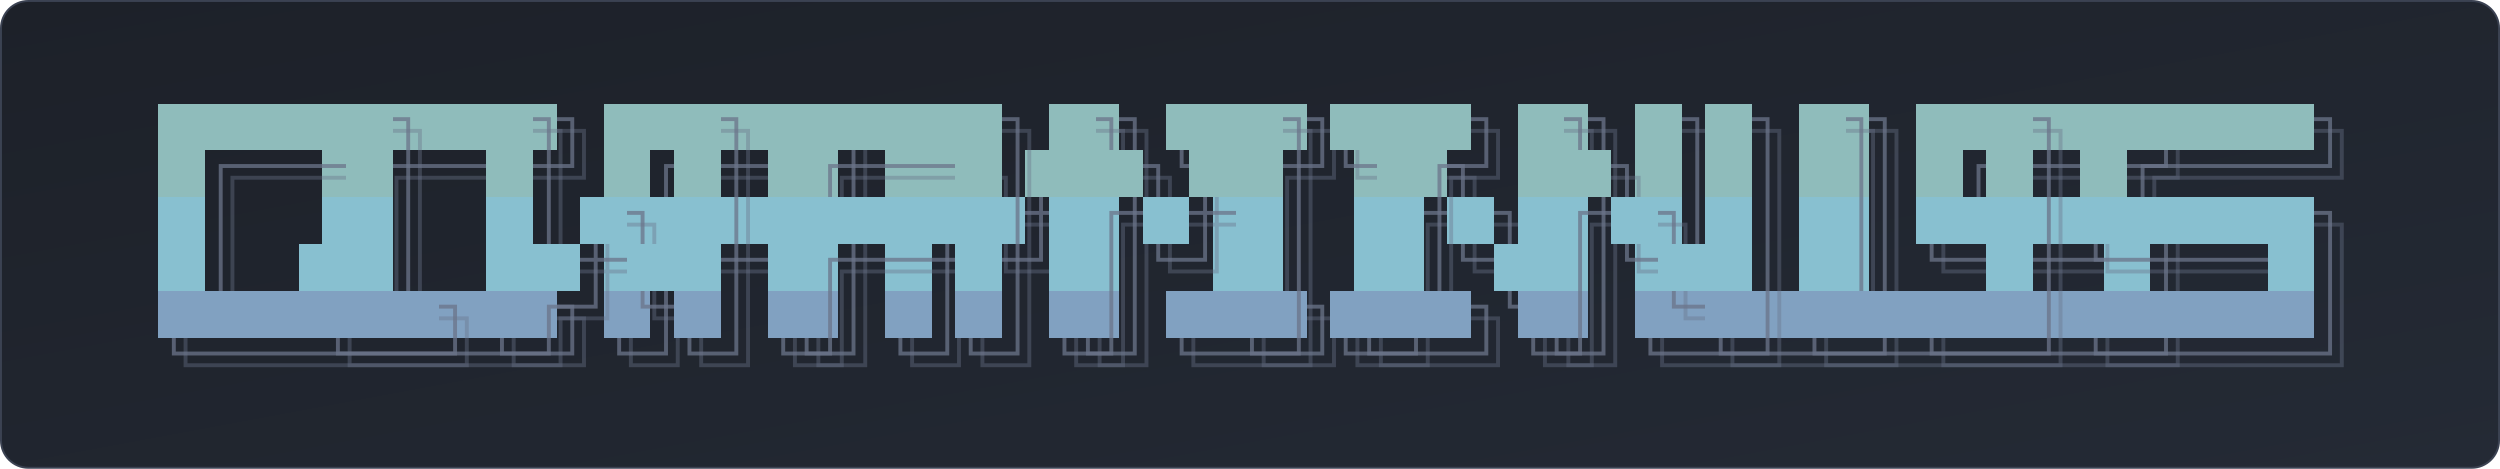
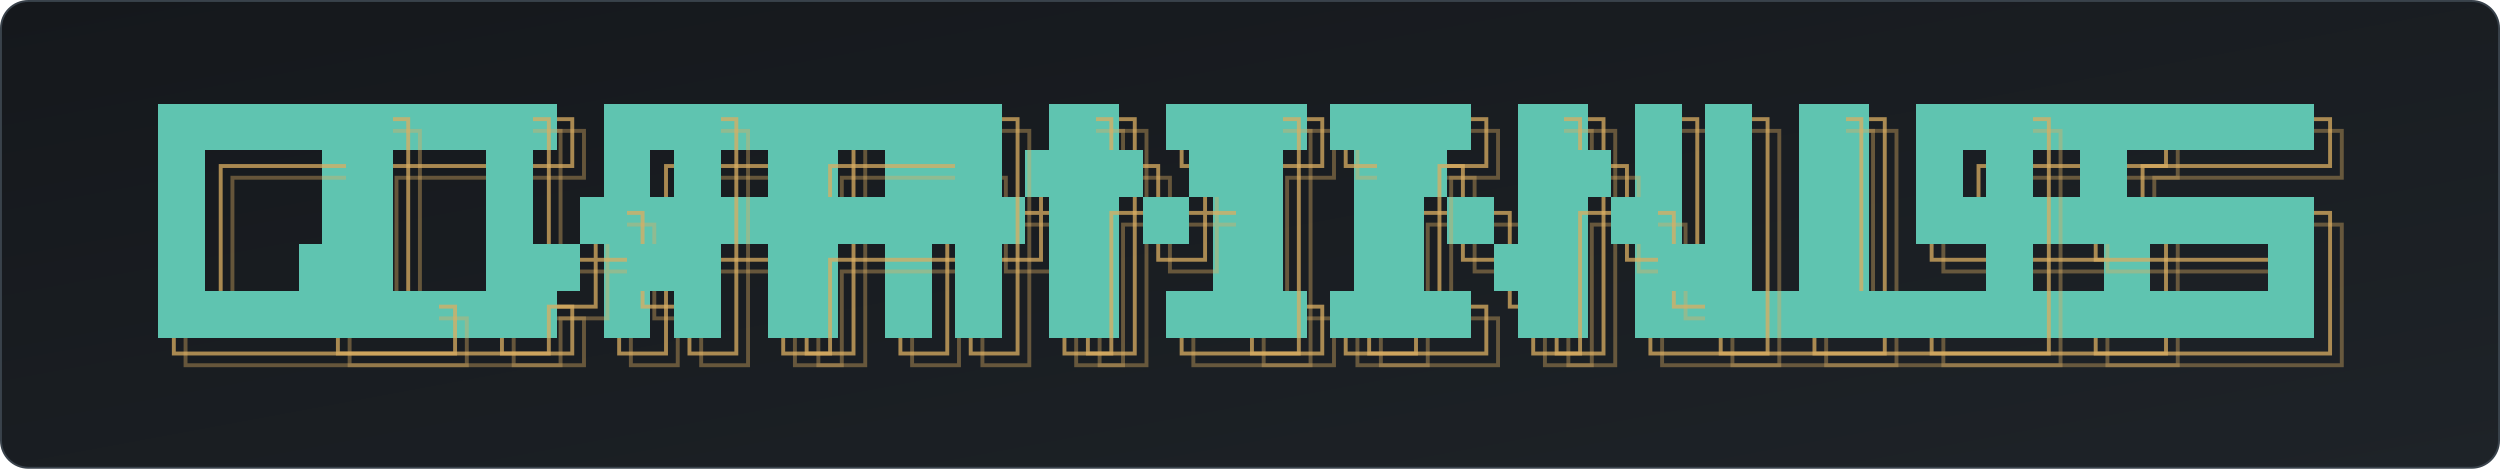
<svg xmlns="http://www.w3.org/2000/svg" width="1280" height="240" viewBox="0 0 1280 240" role="img" aria-labelledby="t">
  <style>
    .w0 { animation: swap 8s infinite; }
    .w1 { animation: swap 8s infinite; animation-delay: -4s; }
    @keyframes swap { 0%, 45% { opacity: 1; } 50%, 95% { opacity: 0; } 100% { opacity: 1; } }
    @media (prefers-reduced-motion: reduce) { .w0 { animation: none; } .w1 { animation: none; opacity: 0; } }
  </style>
  <defs>
    <linearGradient id="bg" x1="0" y1="0" x2="1" y2="1">
-       <stop offset="0" stop-color="#1d2129" />
-       <stop offset="1" stop-color="#242a35" />
+       <stop offset="0" stop-color="#15181c" />
+       <stop offset="1" stop-color="#1e2328" />
    </linearGradient>
  </defs>
-   <rect x="0.5" y="0.5" width="1279" height="239" rx="14" fill="url(#bg)" stroke="#3b4252" />
+   <rect x="0.5" y="0.5" width="1279" height="239" rx="14" fill="url(#bg)" stroke="#39424b" />
  <g class="w0">
-     <path d="M179 67L203 67 M179 67L179 91 M203 67L227 67 M203 91L227 91 M227 67L251 67 M227 91L251 91 M251 67L275 67 M251 91L275 91 M275 67L299 67 M275 91L299 91 M299 67L299 91 M179 91L179 115 M203 91L203 115 M179 115L179 139 M203 115L203 139 M179 139L179 163 M203 139L203 163 M179 187L203 187 M179 163L179 187 M203 163L227 163 M203 187L227 187 M227 163L251 163 M227 187L251 187 M251 163L275 163 M251 187L275 187 M275 163L299 163 M275 187L299 187 M299 163L299 187 M323 67L347 67 M323 67L323 91 M347 67L371 67 M347 91L371 91 M371 67L395 67 M371 91L395 91 M395 67L419 67 M395 91L419 91 M419 67L443 67 M443 67L443 91 M323 91L323 115 M347 91L347 115 M419 91L419 115 M443 91L443 115 M323 115L323 139 M347 115L371 115 M347 139L371 139 M371 115L395 115 M371 139L395 139 M395 115L419 115 M395 139L419 139 M443 115L443 139 M323 139L323 163 M347 139L347 163 M419 139L419 163 M443 139L443 163 M323 187L347 187 M323 163L323 187 M347 163L347 187 M419 187L443 187 M419 163L419 187 M443 163L443 187 M467 67L491 67 M467 67L467 91 M491 67L491 91 M563 67L587 67 M563 67L563 91 M587 67L587 91 M467 91L467 115 M491 91L515 91 M491 115L515 115 M515 91L515 115 M539 91L563 91 M539 115L563 115 M539 91L539 115 M587 91L587 115 M467 115L467 139 M491 115L491 139 M515 115L539 115 M515 139L539 139 M515 115L515 139 M539 115L539 139 M563 115L563 139 M587 115L587 139 M467 139L467 163 M491 139L491 163 M563 139L563 163 M587 139L587 163 M467 187L491 187 M467 163L467 187 M491 163L491 187 M563 187L587 187 M563 163L563 187 M587 163L587 187 M611 67L635 67 M611 91L635 91 M611 67L611 91 M635 67L659 67 M659 67L683 67 M659 91L683 91 M683 67L683 91 M635 91L635 115 M659 91L659 115 M635 115L635 139 M659 115L659 139 M635 139L635 163 M659 139L659 163 M611 163L635 163 M611 187L635 187 M611 163L611 187 M635 187L659 187 M659 163L683 163 M659 187L683 187 M683 163L683 187 M707 67L731 67 M707 67L707 91 M731 67L731 91 M803 67L827 67 M803 67L803 91 M827 67L827 91 M707 91L707 115 M731 91L755 91 M731 115L755 115 M755 91L755 115 M803 91L803 115 M827 91L827 115 M707 115L707 139 M731 115L731 139 M755 115L779 115 M755 139L779 139 M755 115L755 139 M779 115L779 139 M803 115L803 139 M827 115L827 139 M707 139L707 163 M731 139L731 163 M779 139L803 139 M779 163L803 163 M779 139L779 163 M827 139L827 163 M707 187L731 187 M707 163L707 187 M731 163L731 187 M803 187L827 187 M803 163L803 187 M827 163L827 187 M851 67L875 67 M851 67L851 91 M875 67L875 91 M947 67L971 67 M947 67L947 91 M971 67L971 91 M851 91L851 115 M875 91L875 115 M947 91L947 115 M971 91L971 115 M851 115L851 139 M875 115L875 139 M947 115L947 139 M971 115L971 139 M851 139L851 163 M875 139L875 163 M947 139L947 163 M971 139L971 163 M851 187L875 187 M851 163L851 187 M875 163L899 163 M875 187L899 187 M899 163L923 163 M899 187L923 187 M923 163L947 163 M923 187L947 187 M947 187L971 187 M971 163L971 187 M995 67L1019 67 M995 67L995 91 M1019 67L1043 67 M1019 91L1043 91 M1043 67L1067 67 M1043 91L1067 91 M1067 67L1091 67 M1067 91L1091 91 M1091 67L1115 67 M1091 91L1115 91 M1115 67L1115 91 M995 91L995 115 M1019 91L1019 115 M995 139L1019 139 M995 115L995 139 M1019 115L1043 115 M1019 139L1043 139 M1043 115L1067 115 M1043 139L1067 139 M1067 115L1091 115 M1067 139L1091 139 M1091 115L1115 115 M1115 115L1115 139 M1091 139L1091 163 M1115 139L1115 163 M995 163L1019 163 M995 187L1019 187 M995 163L995 187 M1019 163L1043 163 M1019 187L1043 187 M1043 163L1067 163 M1043 187L1067 187 M1067 163L1091 163 M1067 187L1091 187 M1091 187L1115 187 M1115 163L1115 187" fill="none" stroke="#6b7489" stroke-opacity="0.4" stroke-width="2" stroke-linecap="square" />
-     <path d="M173 61L197 61 M173 61L173 85 M197 61L221 61 M197 85L221 85 M221 61L245 61 M221 85L245 85 M245 61L269 61 M245 85L269 85 M269 61L293 61 M269 85L293 85 M293 61L293 85 M173 85L173 109 M197 85L197 109 M173 109L173 133 M197 109L197 133 M173 133L173 157 M197 133L197 157 M173 181L197 181 M173 157L173 181 M197 157L221 157 M197 181L221 181 M221 157L245 157 M221 181L245 181 M245 157L269 157 M245 181L269 181 M269 157L293 157 M269 181L293 181 M293 157L293 181 M317 61L341 61 M317 61L317 85 M341 61L365 61 M341 85L365 85 M365 61L389 61 M365 85L389 85 M389 61L413 61 M389 85L413 85 M413 61L437 61 M437 61L437 85 M317 85L317 109 M341 85L341 109 M413 85L413 109 M437 85L437 109 M317 109L317 133 M341 109L365 109 M341 133L365 133 M365 109L389 109 M365 133L389 133 M389 109L413 109 M389 133L413 133 M437 109L437 133 M317 133L317 157 M341 133L341 157 M413 133L413 157 M437 133L437 157 M317 181L341 181 M317 157L317 181 M341 157L341 181 M413 181L437 181 M413 157L413 181 M437 157L437 181 M461 61L485 61 M461 61L461 85 M485 61L485 85 M557 61L581 61 M557 61L557 85 M581 61L581 85 M461 85L461 109 M485 85L509 85 M485 109L509 109 M509 85L509 109 M533 85L557 85 M533 109L557 109 M533 85L533 109 M581 85L581 109 M461 109L461 133 M485 109L485 133 M509 109L533 109 M509 133L533 133 M509 109L509 133 M533 109L533 133 M557 109L557 133 M581 109L581 133 M461 133L461 157 M485 133L485 157 M557 133L557 157 M581 133L581 157 M461 181L485 181 M461 157L461 181 M485 157L485 181 M557 181L581 181 M557 157L557 181 M581 157L581 181 M605 61L629 61 M605 85L629 85 M605 61L605 85 M629 61L653 61 M653 61L677 61 M653 85L677 85 M677 61L677 85 M629 85L629 109 M653 85L653 109 M629 109L629 133 M653 109L653 133 M629 133L629 157 M653 133L653 157 M605 157L629 157 M605 181L629 181 M605 157L605 181 M629 181L653 181 M653 157L677 157 M653 181L677 181 M677 157L677 181 M701 61L725 61 M701 61L701 85 M725 61L725 85 M797 61L821 61 M797 61L797 85 M821 61L821 85 M701 85L701 109 M725 85L749 85 M725 109L749 109 M749 85L749 109 M797 85L797 109 M821 85L821 109 M701 109L701 133 M725 109L725 133 M749 109L773 109 M749 133L773 133 M749 109L749 133 M773 109L773 133 M797 109L797 133 M821 109L821 133 M701 133L701 157 M725 133L725 157 M773 133L797 133 M773 157L797 157 M773 133L773 157 M821 133L821 157 M701 181L725 181 M701 157L701 181 M725 157L725 181 M797 181L821 181 M797 157L797 181 M821 157L821 181 M845 61L869 61 M845 61L845 85 M869 61L869 85 M941 61L965 61 M941 61L941 85 M965 61L965 85 M845 85L845 109 M869 85L869 109 M941 85L941 109 M965 85L965 109 M845 109L845 133 M869 109L869 133 M941 109L941 133 M965 109L965 133 M845 133L845 157 M869 133L869 157 M941 133L941 157 M965 133L965 157 M845 181L869 181 M845 157L845 181 M869 157L893 157 M869 181L893 181 M893 157L917 157 M893 181L917 181 M917 157L941 157 M917 181L941 181 M941 181L965 181 M965 157L965 181 M989 61L1013 61 M989 61L989 85 M1013 61L1037 61 M1013 85L1037 85 M1037 61L1061 61 M1037 85L1061 85 M1061 61L1085 61 M1061 85L1085 85 M1085 61L1109 61 M1085 85L1109 85 M1109 61L1109 85 M989 85L989 109 M1013 85L1013 109 M989 133L1013 133 M989 109L989 133 M1013 109L1037 109 M1013 133L1037 133 M1037 109L1061 109 M1037 133L1061 133 M1061 109L1085 109 M1061 133L1085 133 M1085 109L1109 109 M1109 109L1109 133 M1085 133L1085 157 M1109 133L1109 157 M989 157L1013 157 M989 181L1013 181 M989 157L989 181 M1013 157L1037 157 M1013 181L1037 181 M1037 157L1061 157 M1037 181L1061 181 M1061 157L1085 157 M1061 181L1085 181 M1085 181L1109 181 M1109 157L1109 181" fill="none" stroke="#6b7489" stroke-opacity="0.75" stroke-width="2" stroke-linecap="square" />
-     <path d="M165 53h24v24h-24z M189 53h24v24h-24z M213 53h24v24h-24z M237 53h24v24h-24z M261 53h24v24h-24z M309 53h24v24h-24z M333 53h24v24h-24z M357 53h24v24h-24z M381 53h24v24h-24z M405 53h24v24h-24z M453 53h24v24h-24z M549 53h24v24h-24z M597 53h24v24h-24z M621 53h24v24h-24z M645 53h24v24h-24z M693 53h24v24h-24z M789 53h24v24h-24z M837 53h24v24h-24z M933 53h24v24h-24z M981 53h24v24h-24z M1005 53h24v24h-24z M1029 53h24v24h-24z M1053 53h24v24h-24z M1077 53h24v24h-24z" fill="#8fbcbb" shape-rendering="crispEdges" />
-     <path d="M165 77h24v24h-24z M309 77h24v24h-24z M405 77h24v24h-24z M453 77h24v24h-24z M477 77h24v24h-24z M525 77h24v24h-24z M549 77h24v24h-24z M621 77h24v24h-24z M693 77h24v24h-24z M717 77h24v24h-24z M789 77h24v24h-24z M837 77h24v24h-24z M933 77h24v24h-24z M981 77h24v24h-24z" fill="#8fbcbb" shape-rendering="crispEdges" />
-     <path d="M165 101h24v24h-24z M309 101h24v24h-24z M333 101h24v24h-24z M357 101h24v24h-24z M381 101h24v24h-24z M405 101h24v24h-24z M453 101h24v24h-24z M501 101h24v24h-24z M549 101h24v24h-24z M621 101h24v24h-24z M693 101h24v24h-24z M741 101h24v24h-24z M789 101h24v24h-24z M837 101h24v24h-24z M933 101h24v24h-24z M981 101h24v24h-24z M1005 101h24v24h-24z M1029 101h24v24h-24z M1053 101h24v24h-24z M1077 101h24v24h-24z" fill="#88c0d0" shape-rendering="crispEdges" />
-     <path d="M165 125h24v24h-24z M309 125h24v24h-24z M405 125h24v24h-24z M453 125h24v24h-24z M549 125h24v24h-24z M621 125h24v24h-24z M693 125h24v24h-24z M765 125h24v24h-24z M789 125h24v24h-24z M837 125h24v24h-24z M933 125h24v24h-24z M1077 125h24v24h-24z" fill="#88c0d0" shape-rendering="crispEdges" />
-     <path d="M165 149h24v24h-24z M189 149h24v24h-24z M213 149h24v24h-24z M237 149h24v24h-24z M261 149h24v24h-24z M309 149h24v24h-24z M405 149h24v24h-24z M453 149h24v24h-24z M549 149h24v24h-24z M597 149h24v24h-24z M621 149h24v24h-24z M645 149h24v24h-24z M693 149h24v24h-24z M789 149h24v24h-24z M837 149h24v24h-24z M861 149h24v24h-24z M885 149h24v24h-24z M909 149h24v24h-24z M933 149h24v24h-24z M981 149h24v24h-24z M1005 149h24v24h-24z M1029 149h24v24h-24z M1053 149h24v24h-24z M1077 149h24v24h-24z" fill="#81a1c1" shape-rendering="crispEdges" />
+     <path d="M179 67L203 67 M179 67L179 91 M203 67L227 67 M203 91L227 91 M227 67L251 67 M227 91L251 91 M251 67L275 67 M251 91L275 91 M275 67L299 67 M275 91L299 91 M299 67L299 91 M179 91L179 115 M203 91L203 115 M179 115L179 139 M203 115L203 139 M179 139L179 163 M203 139L203 163 M179 187L203 187 M179 163L179 187 M203 163L227 163 M203 187L227 187 M227 163L251 163 M227 187L251 187 M251 163L275 163 M251 187L275 187 M275 163L299 163 M275 187L299 187 M299 163L299 187 M323 67L347 67 M323 67L323 91 M347 67L371 67 M347 91L371 91 M371 67L395 67 M371 91L395 91 M395 67L419 67 M395 91L419 91 M419 67L443 67 M443 67L443 91 M323 91L323 115 M347 91L347 115 M419 91L419 115 M443 91L443 115 M323 115L323 139 M347 115L371 115 M347 139L371 139 M371 115L395 115 M371 139L395 139 M395 115L419 115 M395 139L419 139 M443 115L443 139 M323 139L323 163 M347 139L347 163 M419 139L419 163 M443 139L443 163 M323 187L347 187 M323 163L323 187 M347 163L347 187 M419 187L443 187 M419 163L419 187 M443 163L443 187 M467 67L491 67 M467 67L467 91 M491 67L491 91 M563 67L587 67 M563 67L563 91 M587 67L587 91 M467 91L467 115 M491 91L515 91 M491 115L515 115 M515 91L515 115 M539 91L563 91 M539 115L563 115 M539 91L539 115 M587 91L587 115 M467 115L467 139 M491 115L491 139 M515 115L539 115 M515 139L539 139 M515 115L515 139 M539 115L539 139 M563 115L563 139 M587 115L587 139 M467 139L467 163 M491 139L491 163 M563 139L563 163 M587 139L587 163 M467 187L491 187 M467 163L467 187 M491 163L491 187 M563 187L587 187 M563 163L563 187 M587 163L587 187 M611 67L635 67 M611 91L635 91 M611 67L611 91 M635 67L659 67 M659 67L683 67 M659 91L683 91 M683 67L683 91 M635 91L635 115 M659 91L659 115 M635 115L635 139 M659 115L659 139 M635 139L635 163 M659 139L659 163 M611 163L635 163 M611 187L635 187 M611 163L611 187 M635 187L659 187 M659 163L683 163 M659 187L683 187 M683 163L683 187 M707 67L731 67 M707 67L707 91 M731 67L731 91 M803 67L827 67 M803 67L803 91 M827 67L827 91 M707 91L707 115 M731 91L755 91 M731 115L755 115 M755 91L755 115 M803 91L803 115 M827 91L827 115 M707 115L707 139 M731 115L731 139 M755 115L779 115 M755 139L779 139 M755 115L755 139 M779 115L779 139 M803 115L803 139 M827 115L827 139 M707 139L707 163 M731 139L731 163 M779 139L803 139 M779 163L803 163 M779 139L779 163 M827 139L827 163 M707 187L731 187 M707 163L707 187 M731 163L731 187 M803 187L827 187 M803 163L803 187 M827 163L827 187 M851 67L875 67 M851 67L851 91 M875 67L875 91 M947 67L971 67 M947 67L947 91 M971 67L971 91 M851 91L851 115 M875 91L875 115 M947 91L947 115 M971 91L971 115 M851 115L851 139 M875 115L875 139 M947 115L947 139 M971 115L971 139 M851 139L851 163 M875 139L875 163 M947 139L947 163 M971 139L971 163 M851 187L875 187 M851 163L851 187 M875 163L899 163 M875 187L899 187 M899 163L923 163 M899 187L923 187 M923 163L947 163 M923 187L947 187 M947 187L971 187 M971 163L971 187 M995 67L1019 67 M995 67L995 91 M1019 67L1043 67 M1019 91L1043 91 M1043 67L1067 67 M1043 91L1067 91 M1067 67L1091 67 M1067 91L1091 91 M1091 67L1115 67 M1091 91L1115 91 M1115 67L1115 91 M995 91L995 115 M1019 91L1019 115 M995 139L1019 139 M995 115L995 139 M1019 115L1043 115 M1019 139L1043 139 M1043 115L1067 115 M1043 139L1067 139 M1067 115L1091 115 M1067 139L1091 139 M1091 115L1115 115 M1115 115L1115 139 M1091 139L1091 163 M1115 139L1115 163 M995 163L1019 163 M995 187L1019 187 M995 163L995 187 M1019 163L1043 163 M1019 187L1043 187 M1043 163L1067 163 M1043 187L1067 187 M1067 163L1091 163 M1067 187L1091 187 M1091 187L1115 187 M1115 163L1115 187" fill="none" stroke="#d9ad62" stroke-opacity="0.4" stroke-width="2" stroke-linecap="square" />
+     <path d="M173 61L197 61 M173 61L173 85 M197 61L221 61 M197 85L221 85 M221 61L245 61 M221 85L245 85 M245 61L269 61 M245 85L269 85 M269 61L293 61 M269 85L293 85 M293 61L293 85 M173 85L173 109 M197 85L197 109 M173 109L173 133 M197 109L197 133 M173 133L173 157 M197 133L197 157 M173 181L197 181 M173 157L173 181 M197 157L221 157 M197 181L221 181 M221 157L245 157 M221 181L245 181 M245 157L269 157 M245 181L269 181 M269 157L293 157 M269 181L293 181 M293 157L293 181 M317 61L341 61 M317 61L317 85 M341 61L365 61 M341 85L365 85 M365 61L389 61 M365 85L389 85 M389 61L413 61 M389 85L413 85 M413 61L437 61 M437 61L437 85 M317 85L317 109 M341 85L341 109 M413 85L413 109 M437 85L437 109 M317 109L317 133 M341 109L365 109 M341 133L365 133 M365 109L389 109 M365 133L389 133 M389 109L413 109 M389 133L413 133 M437 109L437 133 M317 133L317 157 M341 133L341 157 M413 133L413 157 M437 133L437 157 M317 181L341 181 M317 157L317 181 M341 157L341 181 M413 181L437 181 M413 157L413 181 M437 157L437 181 M461 61L485 61 M461 61L461 85 M485 61L485 85 M557 61L581 61 M557 61L557 85 M581 61L581 85 M461 85L461 109 M485 85L509 85 M485 109L509 109 M509 85L509 109 M533 85L557 85 M533 109L557 109 M533 85L533 109 M581 85L581 109 M461 109L461 133 M485 109L485 133 M509 109L533 109 M509 133L533 133 M509 109L509 133 M533 109L533 133 M557 109L557 133 M581 109L581 133 M461 133L461 157 M485 133L485 157 M557 133L557 157 M581 133L581 157 M461 181L485 181 M461 157L461 181 M485 157L485 181 M557 181L581 181 M557 157L557 181 M581 157L581 181 M605 61L629 61 M605 85L629 85 M605 61L605 85 M629 61L653 61 M653 61L677 61 M653 85L677 85 M677 61L677 85 M629 85L629 109 M653 85L653 109 M629 109L629 133 M653 109L653 133 M629 133L629 157 M653 133L653 157 M605 157L629 157 M605 181L629 181 M605 157L605 181 M629 181L653 181 M653 157L677 157 M653 181L677 181 M677 157L677 181 M701 61L725 61 M701 61L701 85 M725 61L725 85 M797 61L821 61 M797 61L797 85 M821 61L821 85 M701 85L701 109 M725 85L749 85 M725 109L749 109 M749 85L749 109 M797 85L797 109 M821 85L821 109 M701 109L701 133 M725 109L725 133 M749 109L773 109 M749 133L773 133 M749 109L749 133 M773 109L773 133 M797 109L797 133 M821 109L821 133 M701 133L701 157 M725 133L725 157 M773 133L797 133 M773 157L797 157 M773 133L773 157 M821 133L821 157 M701 181L725 181 M701 157L701 181 M725 157L725 181 M797 181L821 181 M797 157L797 181 M821 157L821 181 M845 61L869 61 M845 61L845 85 M869 61L869 85 M941 61L965 61 M941 61L941 85 M965 61L965 85 M845 85L845 109 M869 85L869 109 M941 85L941 109 M965 85L965 109 M845 109L845 133 M869 109L869 133 M941 109L941 133 M965 109L965 133 M845 133L845 157 M869 133L869 157 M941 133L941 157 M965 133L965 157 M845 181L869 181 M845 157L845 181 M869 157L893 157 M869 181L893 181 M893 157L917 157 M893 181L917 181 M917 157L941 157 M917 181L941 181 M941 181L965 181 M965 157L965 181 M989 61L1013 61 M989 61L989 85 M1013 61L1037 61 M1013 85L1037 85 M1037 61L1061 61 M1037 85L1061 85 M1061 61L1085 61 M1061 85L1085 85 M1085 61L1109 61 M1085 85L1109 85 M1109 61L1109 85 M989 85L989 109 M1013 85L1013 109 M989 133L1013 133 M989 109L989 133 M1013 109L1037 109 M1013 133L1037 133 M1037 109L1061 109 M1037 133L1061 133 M1061 109L1085 109 M1061 133L1085 133 M1085 109L1109 109 M1109 109L1109 133 M1085 133L1085 157 M1109 133L1109 157 M989 157L1013 157 M989 181L1013 181 M989 157L989 181 M1013 157L1037 157 M1013 181L1037 181 M1037 157L1061 157 M1037 181L1061 181 M1061 157L1085 157 M1061 181L1085 181 M1085 181L1109 181 M1109 157L1109 181" fill="none" stroke="#d9ad62" stroke-opacity="0.75" stroke-width="2" stroke-linecap="square" />
+     <path d="M165 53h24v24h-24z M189 53h24v24h-24z M213 53h24v24h-24z M237 53h24v24h-24z M261 53h24v24h-24z M309 53h24v24h-24z M333 53h24v24h-24z M357 53h24v24h-24z M381 53h24v24h-24z M405 53h24v24h-24z M453 53h24v24h-24z M549 53h24v24h-24z M597 53h24v24h-24z M621 53h24v24h-24z M645 53h24v24h-24z M693 53h24v24h-24z M789 53h24v24h-24z M837 53h24v24h-24z M933 53h24v24h-24z M981 53h24v24h-24z M1005 53h24v24h-24z M1029 53h24v24h-24z M1053 53h24v24h-24z M1077 53h24v24h-24z" fill="#5fc4b0" shape-rendering="crispEdges" />
+     <path d="M165 77h24v24h-24z M309 77h24v24h-24z M405 77h24v24h-24z M453 77h24v24h-24z M477 77h24v24h-24z M525 77h24v24h-24z M549 77h24v24h-24z M621 77h24v24h-24z M693 77h24v24h-24z M717 77h24v24h-24z M789 77h24v24h-24z M837 77h24v24h-24z M933 77h24v24h-24z M981 77h24v24h-24z" fill="#5fc4b0" shape-rendering="crispEdges" />
+     <path d="M165 101h24v24h-24z M309 101h24v24h-24z M333 101h24v24h-24z M357 101h24v24h-24z M381 101h24v24h-24z M405 101h24v24h-24z M453 101h24v24h-24z M501 101h24v24h-24z M549 101h24v24h-24z M621 101h24v24h-24z M693 101h24v24h-24z M741 101h24v24h-24z M789 101h24v24h-24z M837 101h24v24h-24z M933 101h24v24h-24z M981 101h24v24h-24z M1005 101h24v24h-24z M1029 101h24v24h-24z M1053 101h24v24h-24z M1077 101h24v24h-24z" fill="#5fc4b0" shape-rendering="crispEdges" />
+     <path d="M165 125h24v24h-24z M309 125h24v24h-24z M405 125h24v24h-24z M453 125h24v24h-24z M549 125h24v24h-24z M621 125h24v24h-24z M693 125h24v24h-24z M765 125h24v24h-24z M789 125h24v24h-24z M837 125h24v24h-24z M933 125h24v24h-24z M1077 125h24v24h-24z" fill="#5fc4b0" shape-rendering="crispEdges" />
+     <path d="M165 149h24v24h-24z M189 149h24v24h-24z M213 149h24v24h-24z M237 149h24v24h-24z M261 149h24v24h-24z M309 149h24v24h-24z M405 149h24v24h-24z M453 149h24v24h-24z M549 149h24v24h-24z M597 149h24v24h-24z M621 149h24v24h-24z M645 149h24v24h-24z M693 149h24v24h-24z M789 149h24v24h-24z M837 149h24v24h-24z M861 149h24v24h-24z M885 149h24v24h-24z M909 149h24v24h-24z M933 149h24v24h-24z M981 149h24v24h-24z M1005 149h24v24h-24z M1029 149h24v24h-24z M1053 149h24v24h-24z M1077 149h24v24h-24z" fill="#5fc4b0" shape-rendering="crispEdges" />
  </g>
  <g class="w1">
-     <path d="M95 67L119 67 M95 67L95 91 M119 67L143 67 M119 91L143 91 M143 67L167 67 M143 91L167 91 M167 67L191 67 M167 91L191 91 M191 67L215 67 M215 67L215 91 M95 91L95 115 M119 91L119 115 M191 91L191 115 M215 91L215 115 M95 115L95 139 M119 115L119 139 M191 115L191 139 M215 115L215 139 M95 139L95 163 M119 139L119 163 M167 139L191 139 M167 139L167 163 M215 139L215 163 M95 187L119 187 M95 163L95 187 M119 163L143 163 M119 187L143 187 M143 163L167 163 M143 187L167 187 M167 187L191 187 M191 187L215 187 M215 163L239 163 M215 187L239 187 M239 163L239 187 M263 67L287 67 M263 67L263 91 M287 67L287 91 M359 67L383 67 M359 67L359 91 M383 67L383 91 M263 91L263 115 M287 91L287 115 M359 91L359 115 M383 91L383 115 M263 115L263 139 M287 115L287 139 M311 115L335 115 M311 139L335 139 M311 115L311 139 M335 115L335 139 M359 115L359 139 M383 115L383 139 M263 139L263 163 M287 139L311 139 M287 163L311 163 M311 139L311 163 M335 139L359 139 M335 163L359 163 M335 139L335 163 M383 139L383 163 M263 187L287 187 M263 163L263 187 M287 163L287 187 M359 187L383 187 M359 163L359 187 M383 163L383 187 M407 67L431 67 M407 67L407 91 M431 67L455 67 M431 91L455 91 M455 67L479 67 M455 91L479 91 M479 67L503 67 M479 91L503 91 M503 67L527 67 M527 67L527 91 M407 91L407 115 M431 91L431 115 M503 91L503 115 M527 91L527 115 M407 115L407 139 M431 115L455 115 M431 139L455 139 M455 115L479 115 M455 139L479 139 M479 115L503 115 M479 139L503 139 M527 115L527 139 M407 139L407 163 M431 139L431 163 M503 139L503 163 M527 139L527 163 M407 187L431 187 M407 163L407 187 M431 163L431 187 M503 187L527 187 M503 163L503 187 M527 163L527 187 M551 67L575 67 M551 67L551 91 M575 67L575 91 M647 67L671 67 M647 67L647 91 M671 67L671 91 M551 91L551 115 M575 91L599 91 M575 115L599 115 M599 91L599 115 M623 91L647 91 M623 115L647 115 M623 91L623 115 M671 91L671 115 M551 115L551 139 M575 115L575 139 M599 115L623 115 M599 139L623 139 M599 115L599 139 M623 115L623 139 M647 115L647 139 M671 115L671 139 M551 139L551 163 M575 139L575 163 M647 139L647 163 M671 139L671 163 M551 187L575 187 M551 163L551 187 M575 163L575 187 M647 187L671 187 M647 163L647 187 M671 163L671 187 M695 67L719 67 M695 91L719 91 M695 67L695 91 M719 67L743 67 M743 67L767 67 M743 91L767 91 M767 67L767 91 M719 91L719 115 M743 91L743 115 M719 115L719 139 M743 115L743 139 M719 139L719 163 M743 139L743 163 M695 163L719 163 M695 187L719 187 M695 163L695 187 M719 187L743 187 M743 163L767 163 M743 187L767 187 M767 163L767 187 M791 67L815 67 M791 67L791 91 M815 67L815 91 M887 67L911 67 M887 67L887 91 M911 67L911 91 M791 91L791 115 M815 91L839 91 M815 115L839 115 M839 91L839 115 M887 91L887 115 M911 91L911 115 M791 115L791 139 M815 115L815 139 M839 115L863 115 M839 139L863 139 M839 115L839 139 M863 115L863 139 M887 115L887 139 M911 115L911 139 M791 139L791 163 M815 139L815 163 M863 139L887 139 M863 163L887 163 M863 139L863 163 M911 139L911 163 M791 187L815 187 M791 163L791 187 M815 163L815 187 M887 187L911 187 M887 163L887 187 M911 163L911 187 M935 67L959 67 M935 67L935 91 M959 67L959 91 M1031 67L1055 67 M1031 67L1031 91 M1055 67L1055 91 M935 91L935 115 M959 91L959 115 M1031 91L1031 115 M1055 91L1055 115 M935 115L935 139 M959 115L959 139 M1031 115L1031 139 M1055 115L1055 139 M935 139L935 163 M959 139L959 163 M1031 139L1031 163 M1055 139L1055 163 M935 187L959 187 M935 163L935 187 M959 163L983 163 M959 187L983 187 M983 163L1007 163 M983 187L1007 187 M1007 163L1031 163 M1007 187L1031 187 M1031 187L1055 187 M1055 163L1055 187 M1079 67L1103 67 M1079 67L1079 91 M1103 67L1127 67 M1103 91L1127 91 M1127 67L1151 67 M1127 91L1151 91 M1151 67L1175 67 M1151 91L1175 91 M1175 67L1199 67 M1175 91L1199 91 M1199 67L1199 91 M1079 91L1079 115 M1103 91L1103 115 M1079 139L1103 139 M1079 115L1079 139 M1103 115L1127 115 M1103 139L1127 139 M1127 115L1151 115 M1127 139L1151 139 M1151 115L1175 115 M1151 139L1175 139 M1175 115L1199 115 M1199 115L1199 139 M1175 139L1175 163 M1199 139L1199 163 M1079 163L1103 163 M1079 187L1103 187 M1079 163L1079 187 M1103 163L1127 163 M1103 187L1127 187 M1127 163L1151 163 M1127 187L1151 187 M1151 163L1175 163 M1151 187L1175 187 M1175 187L1199 187 M1199 163L1199 187" fill="none" stroke="#6b7489" stroke-opacity="0.4" stroke-width="2" stroke-linecap="square" />
-     <path d="M89 61L113 61 M89 61L89 85 M113 61L137 61 M113 85L137 85 M137 61L161 61 M137 85L161 85 M161 61L185 61 M161 85L185 85 M185 61L209 61 M209 61L209 85 M89 85L89 109 M113 85L113 109 M185 85L185 109 M209 85L209 109 M89 109L89 133 M113 109L113 133 M185 109L185 133 M209 109L209 133 M89 133L89 157 M113 133L113 157 M161 133L185 133 M161 133L161 157 M209 133L209 157 M89 181L113 181 M89 157L89 181 M113 157L137 157 M113 181L137 181 M137 157L161 157 M137 181L161 181 M161 181L185 181 M185 181L209 181 M209 157L233 157 M209 181L233 181 M233 157L233 181 M257 61L281 61 M257 61L257 85 M281 61L281 85 M353 61L377 61 M353 61L353 85 M377 61L377 85 M257 85L257 109 M281 85L281 109 M353 85L353 109 M377 85L377 109 M257 109L257 133 M281 109L281 133 M305 109L329 109 M305 133L329 133 M305 109L305 133 M329 109L329 133 M353 109L353 133 M377 109L377 133 M257 133L257 157 M281 133L305 133 M281 157L305 157 M305 133L305 157 M329 133L353 133 M329 157L353 157 M329 133L329 157 M377 133L377 157 M257 181L281 181 M257 157L257 181 M281 157L281 181 M353 181L377 181 M353 157L353 181 M377 157L377 181 M401 61L425 61 M401 61L401 85 M425 61L449 61 M425 85L449 85 M449 61L473 61 M449 85L473 85 M473 61L497 61 M473 85L497 85 M497 61L521 61 M521 61L521 85 M401 85L401 109 M425 85L425 109 M497 85L497 109 M521 85L521 109 M401 109L401 133 M425 109L449 109 M425 133L449 133 M449 109L473 109 M449 133L473 133 M473 109L497 109 M473 133L497 133 M521 109L521 133 M401 133L401 157 M425 133L425 157 M497 133L497 157 M521 133L521 157 M401 181L425 181 M401 157L401 181 M425 157L425 181 M497 181L521 181 M497 157L497 181 M521 157L521 181 M545 61L569 61 M545 61L545 85 M569 61L569 85 M641 61L665 61 M641 61L641 85 M665 61L665 85 M545 85L545 109 M569 85L593 85 M569 109L593 109 M593 85L593 109 M617 85L641 85 M617 109L641 109 M617 85L617 109 M665 85L665 109 M545 109L545 133 M569 109L569 133 M593 109L617 109 M593 133L617 133 M593 109L593 133 M617 109L617 133 M641 109L641 133 M665 109L665 133 M545 133L545 157 M569 133L569 157 M641 133L641 157 M665 133L665 157 M545 181L569 181 M545 157L545 181 M569 157L569 181 M641 181L665 181 M641 157L641 181 M665 157L665 181 M689 61L713 61 M689 85L713 85 M689 61L689 85 M713 61L737 61 M737 61L761 61 M737 85L761 85 M761 61L761 85 M713 85L713 109 M737 85L737 109 M713 109L713 133 M737 109L737 133 M713 133L713 157 M737 133L737 157 M689 157L713 157 M689 181L713 181 M689 157L689 181 M713 181L737 181 M737 157L761 157 M737 181L761 181 M761 157L761 181 M785 61L809 61 M785 61L785 85 M809 61L809 85 M881 61L905 61 M881 61L881 85 M905 61L905 85 M785 85L785 109 M809 85L833 85 M809 109L833 109 M833 85L833 109 M881 85L881 109 M905 85L905 109 M785 109L785 133 M809 109L809 133 M833 109L857 109 M833 133L857 133 M833 109L833 133 M857 109L857 133 M881 109L881 133 M905 109L905 133 M785 133L785 157 M809 133L809 157 M857 133L881 133 M857 157L881 157 M857 133L857 157 M905 133L905 157 M785 181L809 181 M785 157L785 181 M809 157L809 181 M881 181L905 181 M881 157L881 181 M905 157L905 181 M929 61L953 61 M929 61L929 85 M953 61L953 85 M1025 61L1049 61 M1025 61L1025 85 M1049 61L1049 85 M929 85L929 109 M953 85L953 109 M1025 85L1025 109 M1049 85L1049 109 M929 109L929 133 M953 109L953 133 M1025 109L1025 133 M1049 109L1049 133 M929 133L929 157 M953 133L953 157 M1025 133L1025 157 M1049 133L1049 157 M929 181L953 181 M929 157L929 181 M953 157L977 157 M953 181L977 181 M977 157L1001 157 M977 181L1001 181 M1001 157L1025 157 M1001 181L1025 181 M1025 181L1049 181 M1049 157L1049 181 M1073 61L1097 61 M1073 61L1073 85 M1097 61L1121 61 M1097 85L1121 85 M1121 61L1145 61 M1121 85L1145 85 M1145 61L1169 61 M1145 85L1169 85 M1169 61L1193 61 M1169 85L1193 85 M1193 61L1193 85 M1073 85L1073 109 M1097 85L1097 109 M1073 133L1097 133 M1073 109L1073 133 M1097 109L1121 109 M1097 133L1121 133 M1121 109L1145 109 M1121 133L1145 133 M1145 109L1169 109 M1145 133L1169 133 M1169 109L1193 109 M1193 109L1193 133 M1169 133L1169 157 M1193 133L1193 157 M1073 157L1097 157 M1073 181L1097 181 M1073 157L1073 181 M1097 157L1121 157 M1097 181L1121 181 M1121 157L1145 157 M1121 181L1145 181 M1145 157L1169 157 M1145 181L1169 181 M1169 181L1193 181 M1193 157L1193 181" fill="none" stroke="#6b7489" stroke-opacity="0.75" stroke-width="2" stroke-linecap="square" />
-     <path d="M81 53h24v24h-24z M105 53h24v24h-24z M129 53h24v24h-24z M153 53h24v24h-24z M177 53h24v24h-24z M249 53h24v24h-24z M345 53h24v24h-24z M393 53h24v24h-24z M417 53h24v24h-24z M441 53h24v24h-24z M465 53h24v24h-24z M489 53h24v24h-24z M537 53h24v24h-24z M633 53h24v24h-24z M681 53h24v24h-24z M705 53h24v24h-24z M729 53h24v24h-24z M777 53h24v24h-24z M873 53h24v24h-24z M921 53h24v24h-24z M1017 53h24v24h-24z M1065 53h24v24h-24z M1089 53h24v24h-24z M1113 53h24v24h-24z M1137 53h24v24h-24z M1161 53h24v24h-24z" fill="#8fbcbb" shape-rendering="crispEdges" />
-     <path d="M81 77h24v24h-24z M177 77h24v24h-24z M249 77h24v24h-24z M345 77h24v24h-24z M393 77h24v24h-24z M489 77h24v24h-24z M537 77h24v24h-24z M561 77h24v24h-24z M609 77h24v24h-24z M633 77h24v24h-24z M705 77h24v24h-24z M777 77h24v24h-24z M801 77h24v24h-24z M873 77h24v24h-24z M921 77h24v24h-24z M1017 77h24v24h-24z M1065 77h24v24h-24z" fill="#8fbcbb" shape-rendering="crispEdges" />
-     <path d="M81 101h24v24h-24z M177 101h24v24h-24z M249 101h24v24h-24z M297 101h24v24h-24z M345 101h24v24h-24z M393 101h24v24h-24z M417 101h24v24h-24z M441 101h24v24h-24z M465 101h24v24h-24z M489 101h24v24h-24z M537 101h24v24h-24z M585 101h24v24h-24z M633 101h24v24h-24z M705 101h24v24h-24z M777 101h24v24h-24z M825 101h24v24h-24z M873 101h24v24h-24z M921 101h24v24h-24z M1017 101h24v24h-24z M1065 101h24v24h-24z M1089 101h24v24h-24z M1113 101h24v24h-24z M1137 101h24v24h-24z M1161 101h24v24h-24z" fill="#88c0d0" shape-rendering="crispEdges" />
-     <path d="M81 125h24v24h-24z M153 125h24v24h-24z M177 125h24v24h-24z M249 125h24v24h-24z M273 125h24v24h-24z M321 125h24v24h-24z M345 125h24v24h-24z M393 125h24v24h-24z M489 125h24v24h-24z M537 125h24v24h-24z M633 125h24v24h-24z M705 125h24v24h-24z M777 125h24v24h-24z M849 125h24v24h-24z M873 125h24v24h-24z M921 125h24v24h-24z M1017 125h24v24h-24z M1161 125h24v24h-24z" fill="#88c0d0" shape-rendering="crispEdges" />
-     <path d="M81 149h24v24h-24z M105 149h24v24h-24z M129 149h24v24h-24z M153 149h24v24h-24z M177 149h24v24h-24z M201 149h24v24h-24z M249 149h24v24h-24z M345 149h24v24h-24z M393 149h24v24h-24z M489 149h24v24h-24z M537 149h24v24h-24z M633 149h24v24h-24z M681 149h24v24h-24z M705 149h24v24h-24z M729 149h24v24h-24z M777 149h24v24h-24z M873 149h24v24h-24z M921 149h24v24h-24z M945 149h24v24h-24z M969 149h24v24h-24z M993 149h24v24h-24z M1017 149h24v24h-24z M1065 149h24v24h-24z M1089 149h24v24h-24z M1113 149h24v24h-24z M1137 149h24v24h-24z M1161 149h24v24h-24z" fill="#81a1c1" shape-rendering="crispEdges" />
+     <path d="M95 67L119 67 M95 67L95 91 M119 67L143 67 M119 91L143 91 M143 67L167 67 M143 91L167 91 M167 67L191 67 M167 91L191 91 M191 67L215 67 M215 67L215 91 M95 91L95 115 M119 91L119 115 M191 91L191 115 M215 91L215 115 M95 115L95 139 M119 115L119 139 M191 115L191 139 M215 115L215 139 M95 139L95 163 M119 139L119 163 M167 139L191 139 M167 139L167 163 M215 139L215 163 M95 187L119 187 M95 163L95 187 M119 163L143 163 M119 187L143 187 M143 163L167 163 M143 187L167 187 M167 187L191 187 M191 187L215 187 M215 163L239 163 M215 187L239 187 M239 163L239 187 M263 67L287 67 M263 67L263 91 M287 67L287 91 M359 67L383 67 M359 67L359 91 M383 67L383 91 M263 91L263 115 M287 91L287 115 M359 91L359 115 M383 91L383 115 M263 115L263 139 M287 115L287 139 M311 115L335 115 M311 139L335 139 M311 115L311 139 M335 115L335 139 M359 115L359 139 M383 115L383 139 M263 139L263 163 M287 139L311 139 M287 163L311 163 M311 139L311 163 M335 139L359 139 M335 163L359 163 M335 139L335 163 M383 139L383 163 M263 187L287 187 M263 163L263 187 M287 163L287 187 M359 187L383 187 M359 163L359 187 M383 163L383 187 M407 67L431 67 M407 67L407 91 M431 67L455 67 M431 91L455 91 M455 67L479 67 M455 91L479 91 M479 67L503 67 M479 91L503 91 M503 67L527 67 M527 67L527 91 M407 91L407 115 M431 91L431 115 M503 91L503 115 M527 91L527 115 M407 115L407 139 M431 115L455 115 M431 139L455 139 M455 115L479 115 M455 139L479 139 M479 115L503 115 M479 139L503 139 M527 115L527 139 M407 139L407 163 M431 139L431 163 M503 139L503 163 M527 139L527 163 M407 187L431 187 M407 163L407 187 M431 163L431 187 M503 187L527 187 M503 163L503 187 M527 163L527 187 M551 67L575 67 M551 67L551 91 M575 67L575 91 M647 67L671 67 M647 67L647 91 M671 67L671 91 M551 91L551 115 M575 91L599 91 M575 115L599 115 M599 91L599 115 M623 91L647 91 M623 115L647 115 M623 91L623 115 M671 91L671 115 M551 115L551 139 M575 115L575 139 M599 115L623 115 M599 139L623 139 M599 115L599 139 M623 115L623 139 M647 115L647 139 M671 115L671 139 M551 139L551 163 M575 139L575 163 M647 139L647 163 M671 139L671 163 M551 187L575 187 M551 163L551 187 M575 163L575 187 M647 187L671 187 M647 163L647 187 M671 163L671 187 M695 67L719 67 M695 91L719 91 M695 67L695 91 M719 67L743 67 M743 67L767 67 M743 91L767 91 M767 67L767 91 M719 91L719 115 M743 91L743 115 M719 115L719 139 M743 115L743 139 M719 139L719 163 M743 139L743 163 M695 163L719 163 M695 187L719 187 M695 163L695 187 M719 187L743 187 M743 163L767 163 M743 187L767 187 M767 163L767 187 M791 67L815 67 M791 67L791 91 M815 67L815 91 M887 67L911 67 M887 67L887 91 M911 67L911 91 M791 91L791 115 M815 91L839 91 M815 115L839 115 M839 91L839 115 M887 91L887 115 M911 91L911 115 M791 115L791 139 M815 115L815 139 M839 115L863 115 M839 139L863 139 M839 115L839 139 M863 115L863 139 M887 115L887 139 M911 115L911 139 M791 139L791 163 M815 139L815 163 M863 139L887 139 M863 163L887 163 M863 139L863 163 M911 139L911 163 M791 187L815 187 M791 163L791 187 M815 163L815 187 M887 187L911 187 M887 163L887 187 M911 163L911 187 M935 67L959 67 M935 67L935 91 M959 67L959 91 M1031 67L1055 67 M1031 67L1031 91 M1055 67L1055 91 M935 91L935 115 M959 91L959 115 M1031 91L1031 115 M1055 91L1055 115 M935 115L935 139 M959 115L959 139 M1031 115L1031 139 M1055 115L1055 139 M935 139L935 163 M959 139L959 163 M1031 139L1031 163 M1055 139L1055 163 M935 187L959 187 M935 163L935 187 M959 163L983 163 M959 187L983 187 M983 163L1007 163 M983 187L1007 187 M1007 163L1031 163 M1007 187L1031 187 M1031 187L1055 187 M1055 163L1055 187 M1079 67L1103 67 M1079 67L1079 91 M1103 67L1127 67 M1103 91L1127 91 M1127 67L1151 67 M1127 91L1151 91 M1151 67L1175 67 M1151 91L1175 91 M1175 67L1199 67 M1175 91L1199 91 M1199 67L1199 91 M1079 91L1079 115 M1103 91L1103 115 M1079 139L1103 139 M1079 115L1079 139 M1103 115L1127 115 M1103 139L1127 139 M1127 115L1151 115 M1127 139L1151 139 M1151 115L1175 115 M1151 139L1175 139 M1175 115L1199 115 M1199 115L1199 139 M1175 139L1175 163 M1199 139L1199 163 M1079 163L1103 163 M1079 187L1103 187 M1079 163L1079 187 M1103 163L1127 163 M1103 187L1127 187 M1127 163L1151 163 M1127 187L1151 187 M1151 163L1175 163 M1151 187L1175 187 M1175 187L1199 187 M1199 163L1199 187" fill="none" stroke="#d9ad62" stroke-opacity="0.4" stroke-width="2" stroke-linecap="square" />
+     <path d="M89 61L113 61 M89 61L89 85 M113 61L137 61 M113 85L137 85 M137 61L161 61 M137 85L161 85 M161 61L185 61 M161 85L185 85 M185 61L209 61 M209 61L209 85 M89 85L89 109 M113 85L113 109 M185 85L185 109 M209 85L209 109 M89 109L89 133 M113 109L113 133 M185 109L185 133 M209 109L209 133 M89 133L89 157 M113 133L113 157 M161 133L185 133 M161 133L161 157 M209 133L209 157 M89 181L113 181 M89 157L89 181 M113 157L137 157 M113 181L137 181 M137 157L161 157 M137 181L161 181 M161 181L185 181 M185 181L209 181 M209 157L233 157 M209 181L233 181 M233 157L233 181 M257 61L281 61 M257 61L257 85 M281 61L281 85 M353 61L377 61 M353 61L353 85 M377 61L377 85 M257 85L257 109 M281 85L281 109 M353 85L353 109 M377 85L377 109 M257 109L257 133 M281 109L281 133 M305 109L329 109 M305 133L329 133 M305 109L305 133 M329 109L329 133 M353 109L353 133 M377 109L377 133 M257 133L257 157 M281 133L305 133 M281 157L305 157 M305 133L305 157 M329 133L353 133 M329 157L353 157 M329 133L329 157 M377 133L377 157 M257 181L281 181 M257 157L257 181 M281 157L281 181 M353 181L377 181 M353 157L353 181 M377 157L377 181 M401 61L425 61 M401 61L401 85 M425 61L449 61 M425 85L449 85 M449 61L473 61 M449 85L473 85 M473 61L497 61 M473 85L497 85 M497 61L521 61 M521 61L521 85 M401 85L401 109 M425 85L425 109 M497 85L497 109 M521 85L521 109 M401 109L401 133 M425 109L449 109 M425 133L449 133 M449 109L473 109 M449 133L473 133 M473 109L497 109 M473 133L497 133 M521 109L521 133 M401 133L401 157 M425 133L425 157 M497 133L497 157 M521 133L521 157 M401 181L425 181 M401 157L401 181 M425 157L425 181 M497 181L521 181 M497 157L497 181 M521 157L521 181 M545 61L569 61 M545 61L545 85 M569 61L569 85 M641 61L665 61 M641 61L641 85 M665 61L665 85 M545 85L545 109 M569 85L593 85 M569 109L593 109 M593 85L593 109 M617 85L641 85 M617 109L641 109 M617 85L617 109 M665 85L665 109 M545 109L545 133 M569 109L569 133 M593 109L617 109 M593 133L617 133 M593 109L593 133 M617 109L617 133 M641 109L641 133 M665 109L665 133 M545 133L545 157 M569 133L569 157 M641 133L641 157 M665 133L665 157 M545 181L569 181 M545 157L545 181 M569 157L569 181 M641 181L665 181 M641 157L641 181 M665 157L665 181 M689 61L713 61 M689 85L713 85 M689 61L689 85 M713 61L737 61 M737 61L761 61 M737 85L761 85 M761 61L761 85 M713 85L713 109 M737 85L737 109 M713 109L713 133 M737 109L737 133 M713 133L713 157 M737 133L737 157 M689 157L713 157 M689 181L713 181 M689 157L689 181 M713 181L737 181 M737 157L761 157 M737 181L761 181 M761 157L761 181 M785 61L809 61 M785 61L785 85 M809 61L809 85 M881 61L905 61 M881 61L881 85 M905 61L905 85 M785 85L785 109 M809 85L833 85 M809 109L833 109 M833 85L833 109 M881 85L881 109 M905 85L905 109 M785 109L785 133 M809 109L809 133 M833 109L857 109 M833 133L857 133 M833 109L833 133 M857 109L857 133 M881 109L881 133 M905 109L905 133 M785 133L785 157 M809 133L809 157 M857 133L881 133 M857 157L881 157 M857 133L857 157 M905 133L905 157 M785 181L809 181 M785 157L785 181 M809 157L809 181 M881 181L905 181 M881 157L881 181 M905 157L905 181 M929 61L953 61 M929 61L929 85 M953 61L953 85 M1025 61L1049 61 M1025 61L1025 85 M1049 61L1049 85 M929 85L929 109 M953 85L953 109 M1025 85L1025 109 M1049 85L1049 109 M929 109L929 133 M953 109L953 133 M1025 109L1025 133 M1049 109L1049 133 M929 133L929 157 M953 133L953 157 M1025 133L1025 157 M1049 133L1049 157 M929 181L953 181 M929 157L929 181 M953 157L977 157 M953 181L977 181 M977 157L1001 157 M977 181L1001 181 M1001 157L1025 157 M1001 181L1025 181 M1025 181L1049 181 M1049 157L1049 181 M1073 61L1097 61 M1073 61L1073 85 M1097 61L1121 61 M1097 85L1121 85 M1121 61L1145 61 M1121 85L1145 85 M1145 61L1169 61 M1145 85L1169 85 M1169 61L1193 61 M1169 85L1193 85 M1193 61L1193 85 M1073 85L1073 109 M1097 85L1097 109 M1073 133L1097 133 M1073 109L1073 133 M1097 109L1121 109 M1097 133L1121 133 M1121 109L1145 109 M1121 133L1145 133 M1145 109L1169 109 M1145 133L1169 133 M1169 109L1193 109 M1193 109L1193 133 M1169 133L1169 157 M1193 133L1193 157 M1073 157L1097 157 M1073 181L1097 181 M1073 157L1073 181 M1097 157L1121 157 M1097 181L1121 181 M1121 157L1145 157 M1121 181L1145 181 M1145 157L1169 157 M1145 181L1169 181 M1169 181L1193 181 M1193 157L1193 181" fill="none" stroke="#d9ad62" stroke-opacity="0.75" stroke-width="2" stroke-linecap="square" />
+     <path d="M81 53h24v24h-24z M105 53h24v24h-24z M129 53h24v24h-24z M153 53h24v24h-24z M177 53h24v24h-24z M249 53h24v24h-24z M345 53h24v24h-24z M393 53h24v24h-24z M417 53h24v24h-24z M441 53h24v24h-24z M465 53h24v24h-24z M489 53h24v24h-24z M537 53h24v24h-24z M633 53h24v24h-24z M681 53h24v24h-24z M705 53h24v24h-24z M729 53h24v24h-24z M777 53h24v24h-24z M873 53h24v24h-24z M921 53h24v24h-24z M1017 53h24v24h-24z M1065 53h24v24h-24z M1089 53h24v24h-24z M1113 53h24v24h-24z M1137 53h24v24h-24z M1161 53h24v24h-24z" fill="#5fc4b0" shape-rendering="crispEdges" />
+     <path d="M81 77h24v24h-24z M177 77h24v24h-24z M249 77h24v24h-24z M345 77h24v24h-24z M393 77h24v24h-24z M489 77h24v24h-24z M537 77h24v24h-24z M561 77h24v24h-24z M609 77h24v24h-24z M633 77h24v24h-24z M705 77h24v24h-24z M777 77h24v24h-24z M801 77h24v24h-24z M873 77h24v24h-24z M921 77h24v24h-24z M1017 77h24v24h-24z M1065 77h24v24h-24z" fill="#5fc4b0" shape-rendering="crispEdges" />
+     <path d="M81 101h24v24h-24z M177 101h24v24h-24z M249 101h24v24h-24z M297 101h24v24h-24z M345 101h24v24h-24z M393 101h24v24h-24z M417 101h24v24h-24z M441 101h24v24h-24z M465 101h24v24h-24z M489 101h24v24h-24z M537 101h24v24h-24z M585 101h24v24h-24z M633 101h24v24h-24z M705 101h24v24h-24z M777 101h24v24h-24z M825 101h24v24h-24z M873 101h24v24h-24z M921 101h24v24h-24z M1017 101h24v24h-24z M1065 101h24v24h-24z M1089 101h24v24h-24z M1113 101h24v24h-24z M1137 101h24v24h-24z M1161 101h24v24h-24z" fill="#5fc4b0" shape-rendering="crispEdges" />
+     <path d="M81 125h24v24h-24z M153 125h24v24h-24z M177 125h24v24h-24z M249 125h24v24h-24z M273 125h24v24h-24z M321 125h24v24h-24z M345 125h24v24h-24z M393 125h24v24h-24z M489 125h24v24h-24z M537 125h24v24h-24z M633 125h24v24h-24z M705 125h24v24h-24z M777 125h24v24h-24z M849 125h24v24h-24z M873 125h24v24h-24z M921 125h24v24h-24z M1017 125h24v24h-24z M1161 125h24v24h-24z" fill="#5fc4b0" shape-rendering="crispEdges" />
+     <path d="M81 149h24v24h-24z M105 149h24v24h-24z M129 149h24v24h-24z M153 149h24v24h-24z M177 149h24v24h-24z M201 149h24v24h-24z M249 149h24v24h-24z M345 149h24v24h-24z M393 149h24v24h-24z M489 149h24v24h-24z M537 149h24v24h-24z M633 149h24v24h-24z M681 149h24v24h-24z M705 149h24v24h-24z M729 149h24v24h-24z M777 149h24v24h-24z M873 149h24v24h-24z M921 149h24v24h-24z M945 149h24v24h-24z M969 149h24v24h-24z M993 149h24v24h-24z M1017 149h24v24h-24z M1065 149h24v24h-24z M1089 149h24v24h-24z M1113 149h24v24h-24z M1137 149h24v24h-24z M1161 149h24v24h-24z" fill="#5fc4b0" shape-rendering="crispEdges" />
  </g>
</svg>
